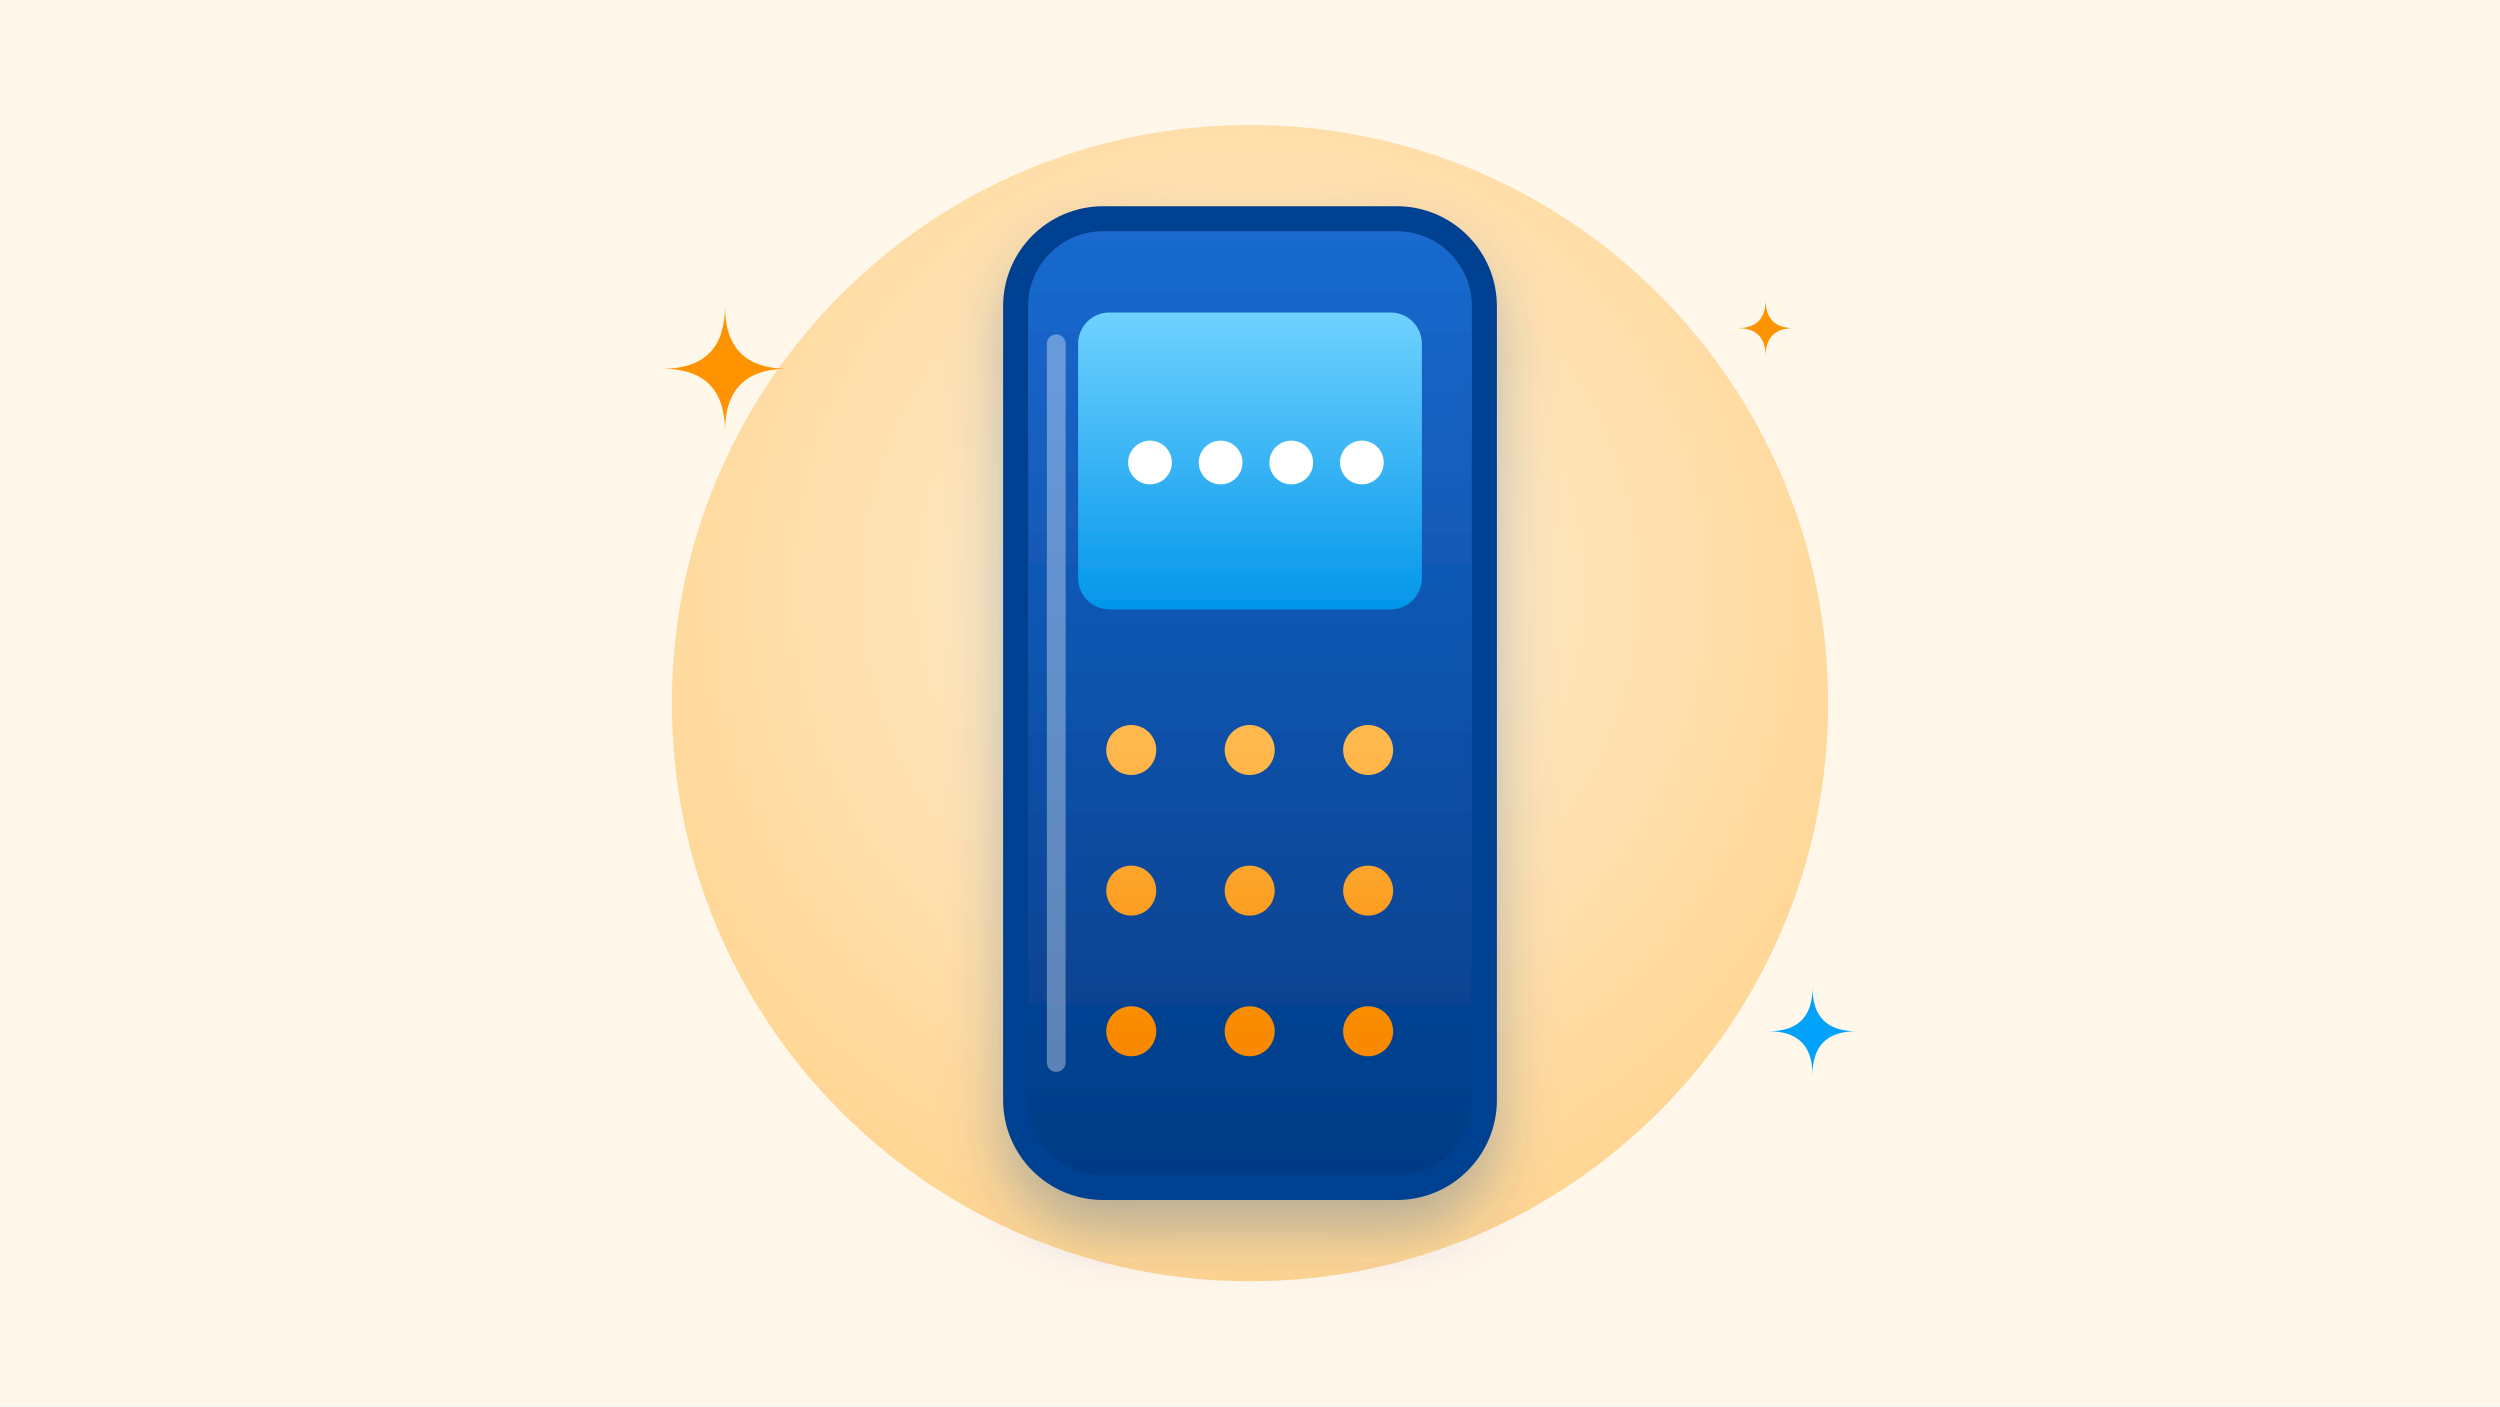
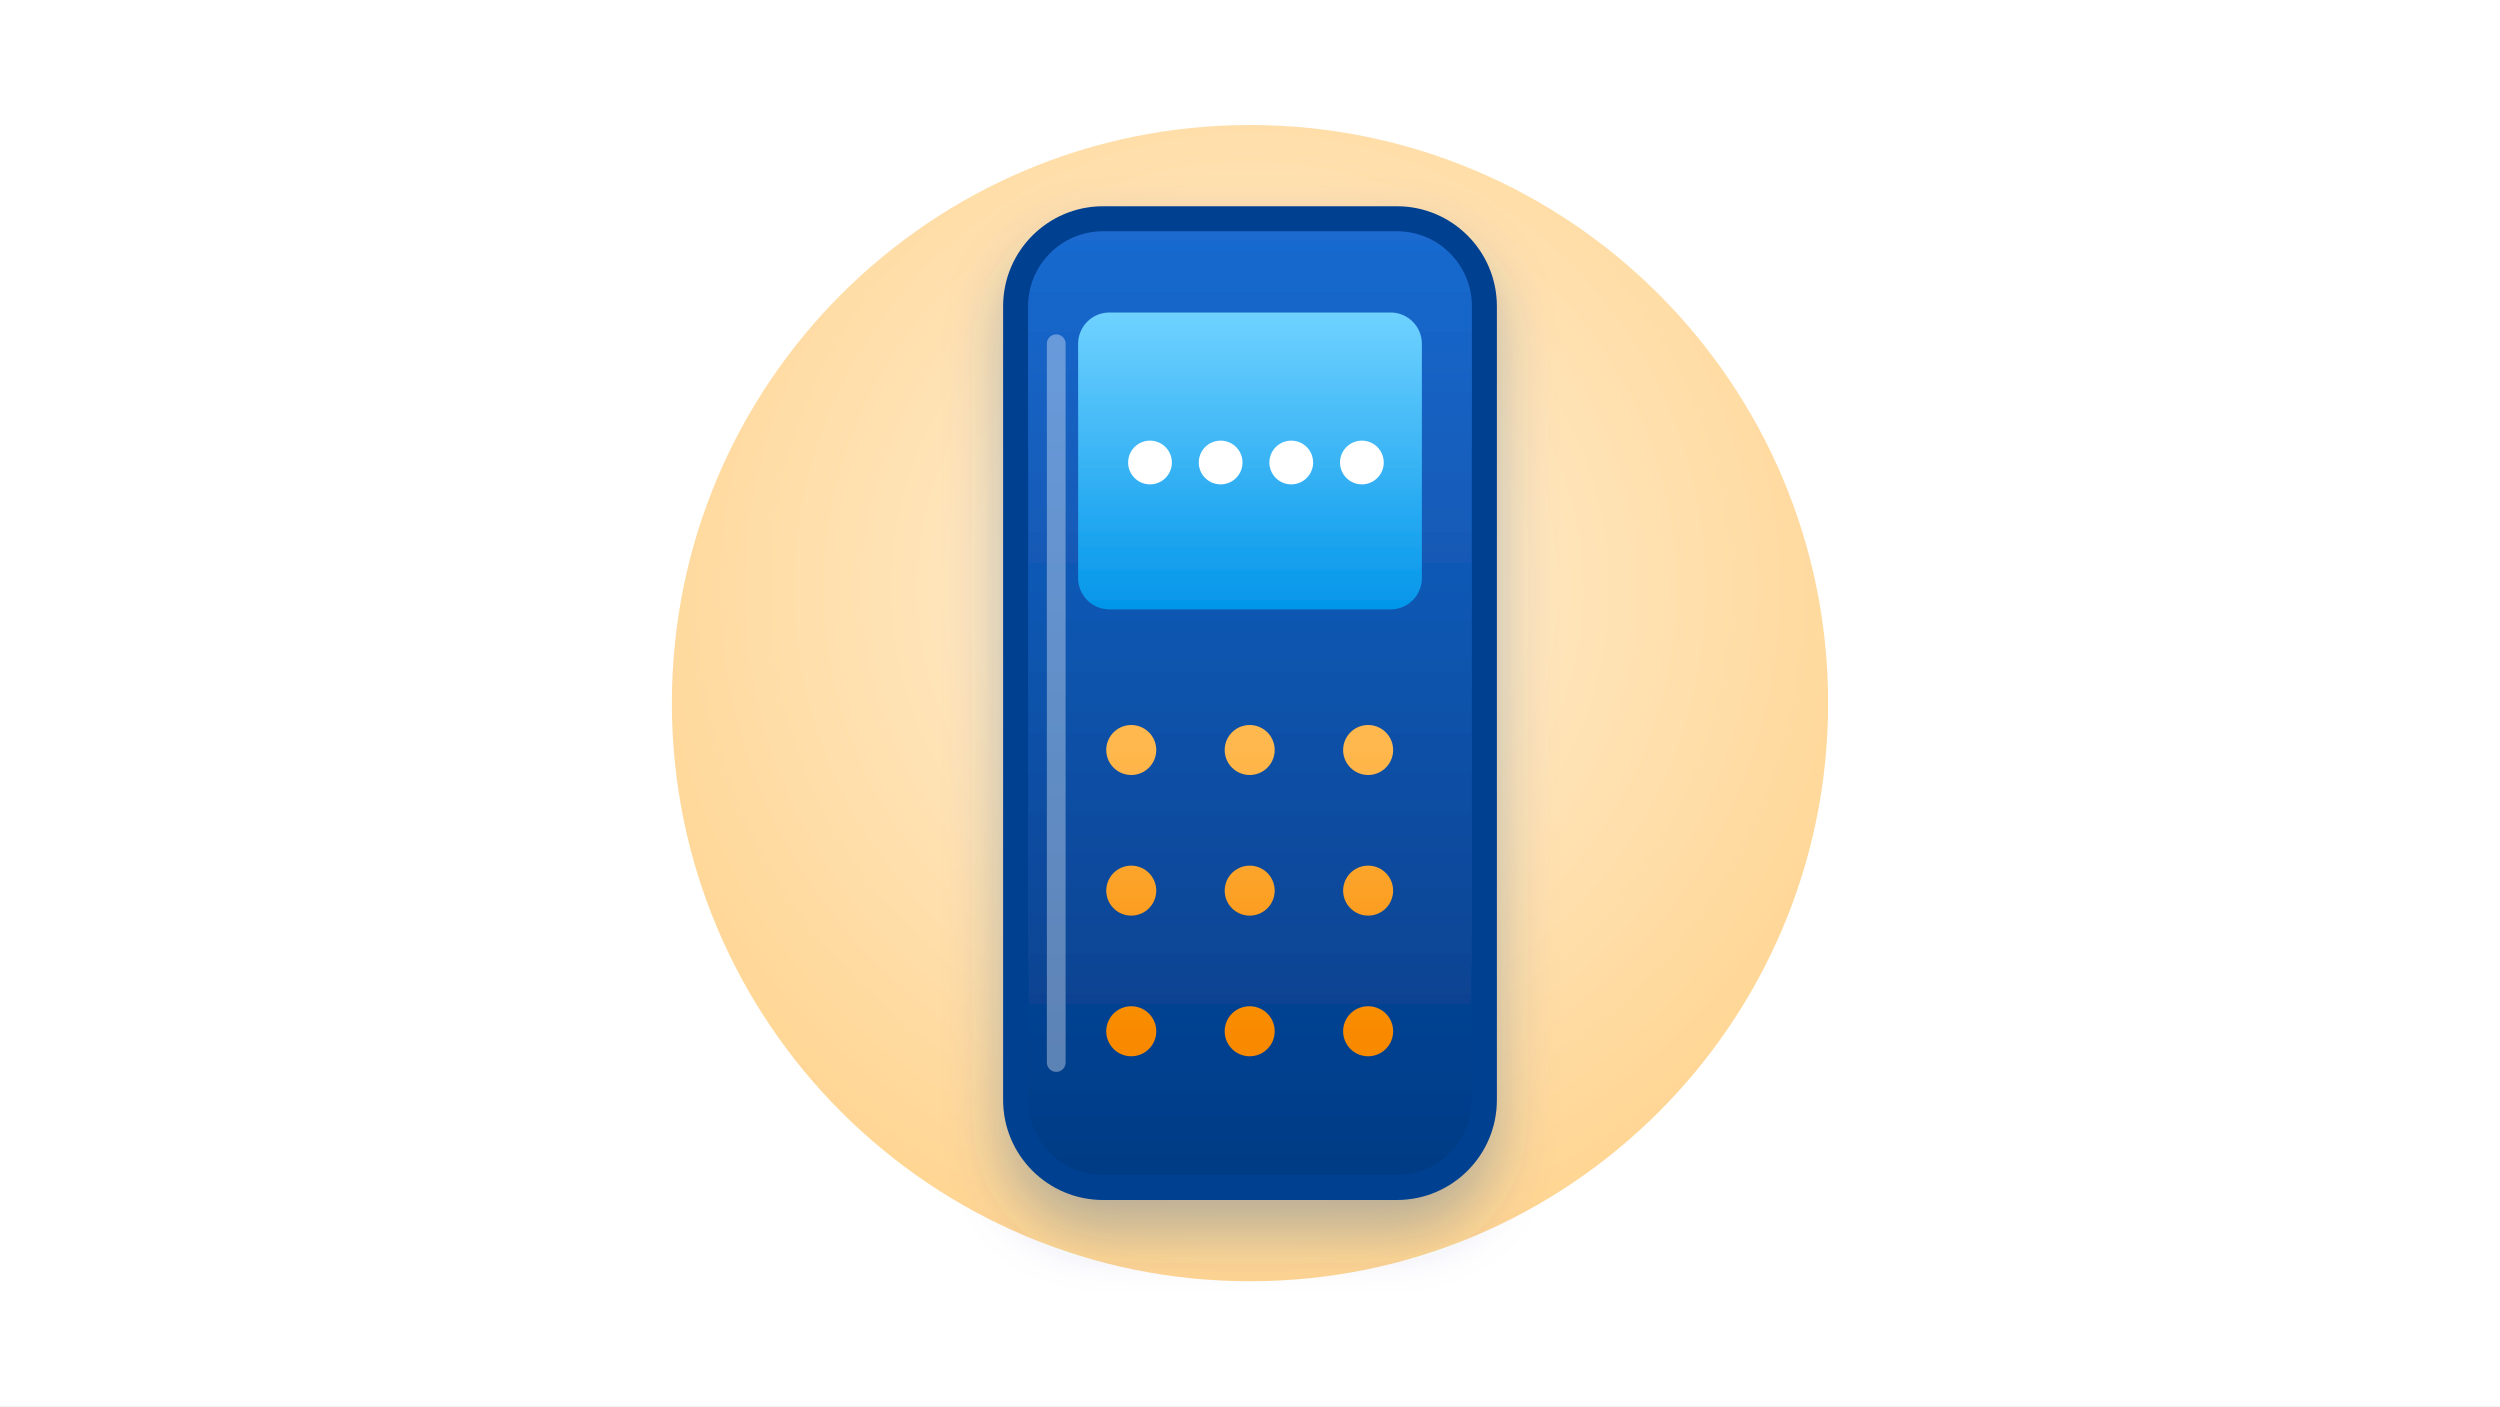
<svg xmlns="http://www.w3.org/2000/svg" viewBox="0 0 800 450" width="800" height="450" role="img" aria-label="A feature phone showing a one-time password, for working on basic phones">
  <defs>
    <linearGradient id="o" x1="0" y1="0" x2="0" y2="1">
      <stop offset="0" stop-color="#FFB84D" />
      <stop offset="1" stop-color="#F98A00" />
    </linearGradient>
    <linearGradient id="s" x1="0" y1="0" x2="0" y2="1">
      <stop offset="0" stop-color="#6FD2FF" />
      <stop offset="1" stop-color="#0396EA" />
    </linearGradient>
    <linearGradient id="n" x1="0" y1="0" x2="0" y2="1">
      <stop offset="0" stop-color="#1A6AD0" />
      <stop offset="1" stop-color="#023A84" />
    </linearGradient>
    <linearGradient id="w" x1="0" y1="0" x2="0" y2="1">
      <stop offset="0" stop-color="#FFFFFF" />
      <stop offset="1" stop-color="#E2F0FF" />
    </linearGradient>
    <radialGradient id="cw" cx="0.5" cy="0.4" r="0.6">
      <stop offset="0" stop-color="#FFF1DA" />
      <stop offset="1" stop-color="#FFD592" />
    </radialGradient>
    <linearGradient id="bb" x1="0" y1="0" x2="1" y2="1">
      <stop offset="0" stop-color="#0A63CF" />
      <stop offset="1" stop-color="#022F6E" />
    </linearGradient>
    <radialGradient id="cb" cx="0.5" cy="0.4" r="0.6">
      <stop offset="0" stop-color="#2DB0FF" />
      <stop offset="1" stop-color="#0A6FD8" />
    </radialGradient>
    <filter id="sh" x="-20%" y="-20%" width="140%" height="160%">
      <feDropShadow dx="0" dy="10" stdDeviation="9" flood-color="#024191" flood-opacity="0.28" />
    </filter>
  </defs>
-   <rect width="800" height="450" fill="#FFF7EA" />
+   <rect width="800" height="450" fill="#FFFFFF" />
  <circle cx="400" cy="225" r="185" fill="url(#cw)" />
  <g filter="url(#sh)">
    <rect x="325" y="70" width="150" height="310" rx="28" fill="url(#n)" stroke="#024191" stroke-width="8" />
    <rect x="345" y="100" width="110" height="95" rx="10" fill="url(#s)" />
    <path d="M368,148 H436" stroke="#FFFFFF" stroke-width="14" stroke-linecap="round" stroke-dasharray="0 22.6" />
    <path d="M362,240 H438 M362,285 H438 M362,330 H438" stroke="url(#o)" stroke-width="16" stroke-linecap="round" stroke-dasharray="0 37.9" />
    <path d="M338,110 V340" fill="none" stroke="#FFFFFF" stroke-width="6" stroke-linecap="round" opacity="0.35" />
  </g>
-   <path d="M232,98 Q232,118 252,118 Q232,118 232,138 Q232,118 212,118 Q232,118 232,98 Z" fill="#FD9300" />
-   <path d="M580,316 Q580,330 594,330 Q580,330 580,344 Q580,330 566,330 Q580,330 580,316 Z" fill="#03A2FA" />
-   <path d="M565,96 Q565,105 574,105 Q565,105 565,114 Q565,105 556,105 Q565,105 565,96 Z" fill="#FD9300" />
</svg>
